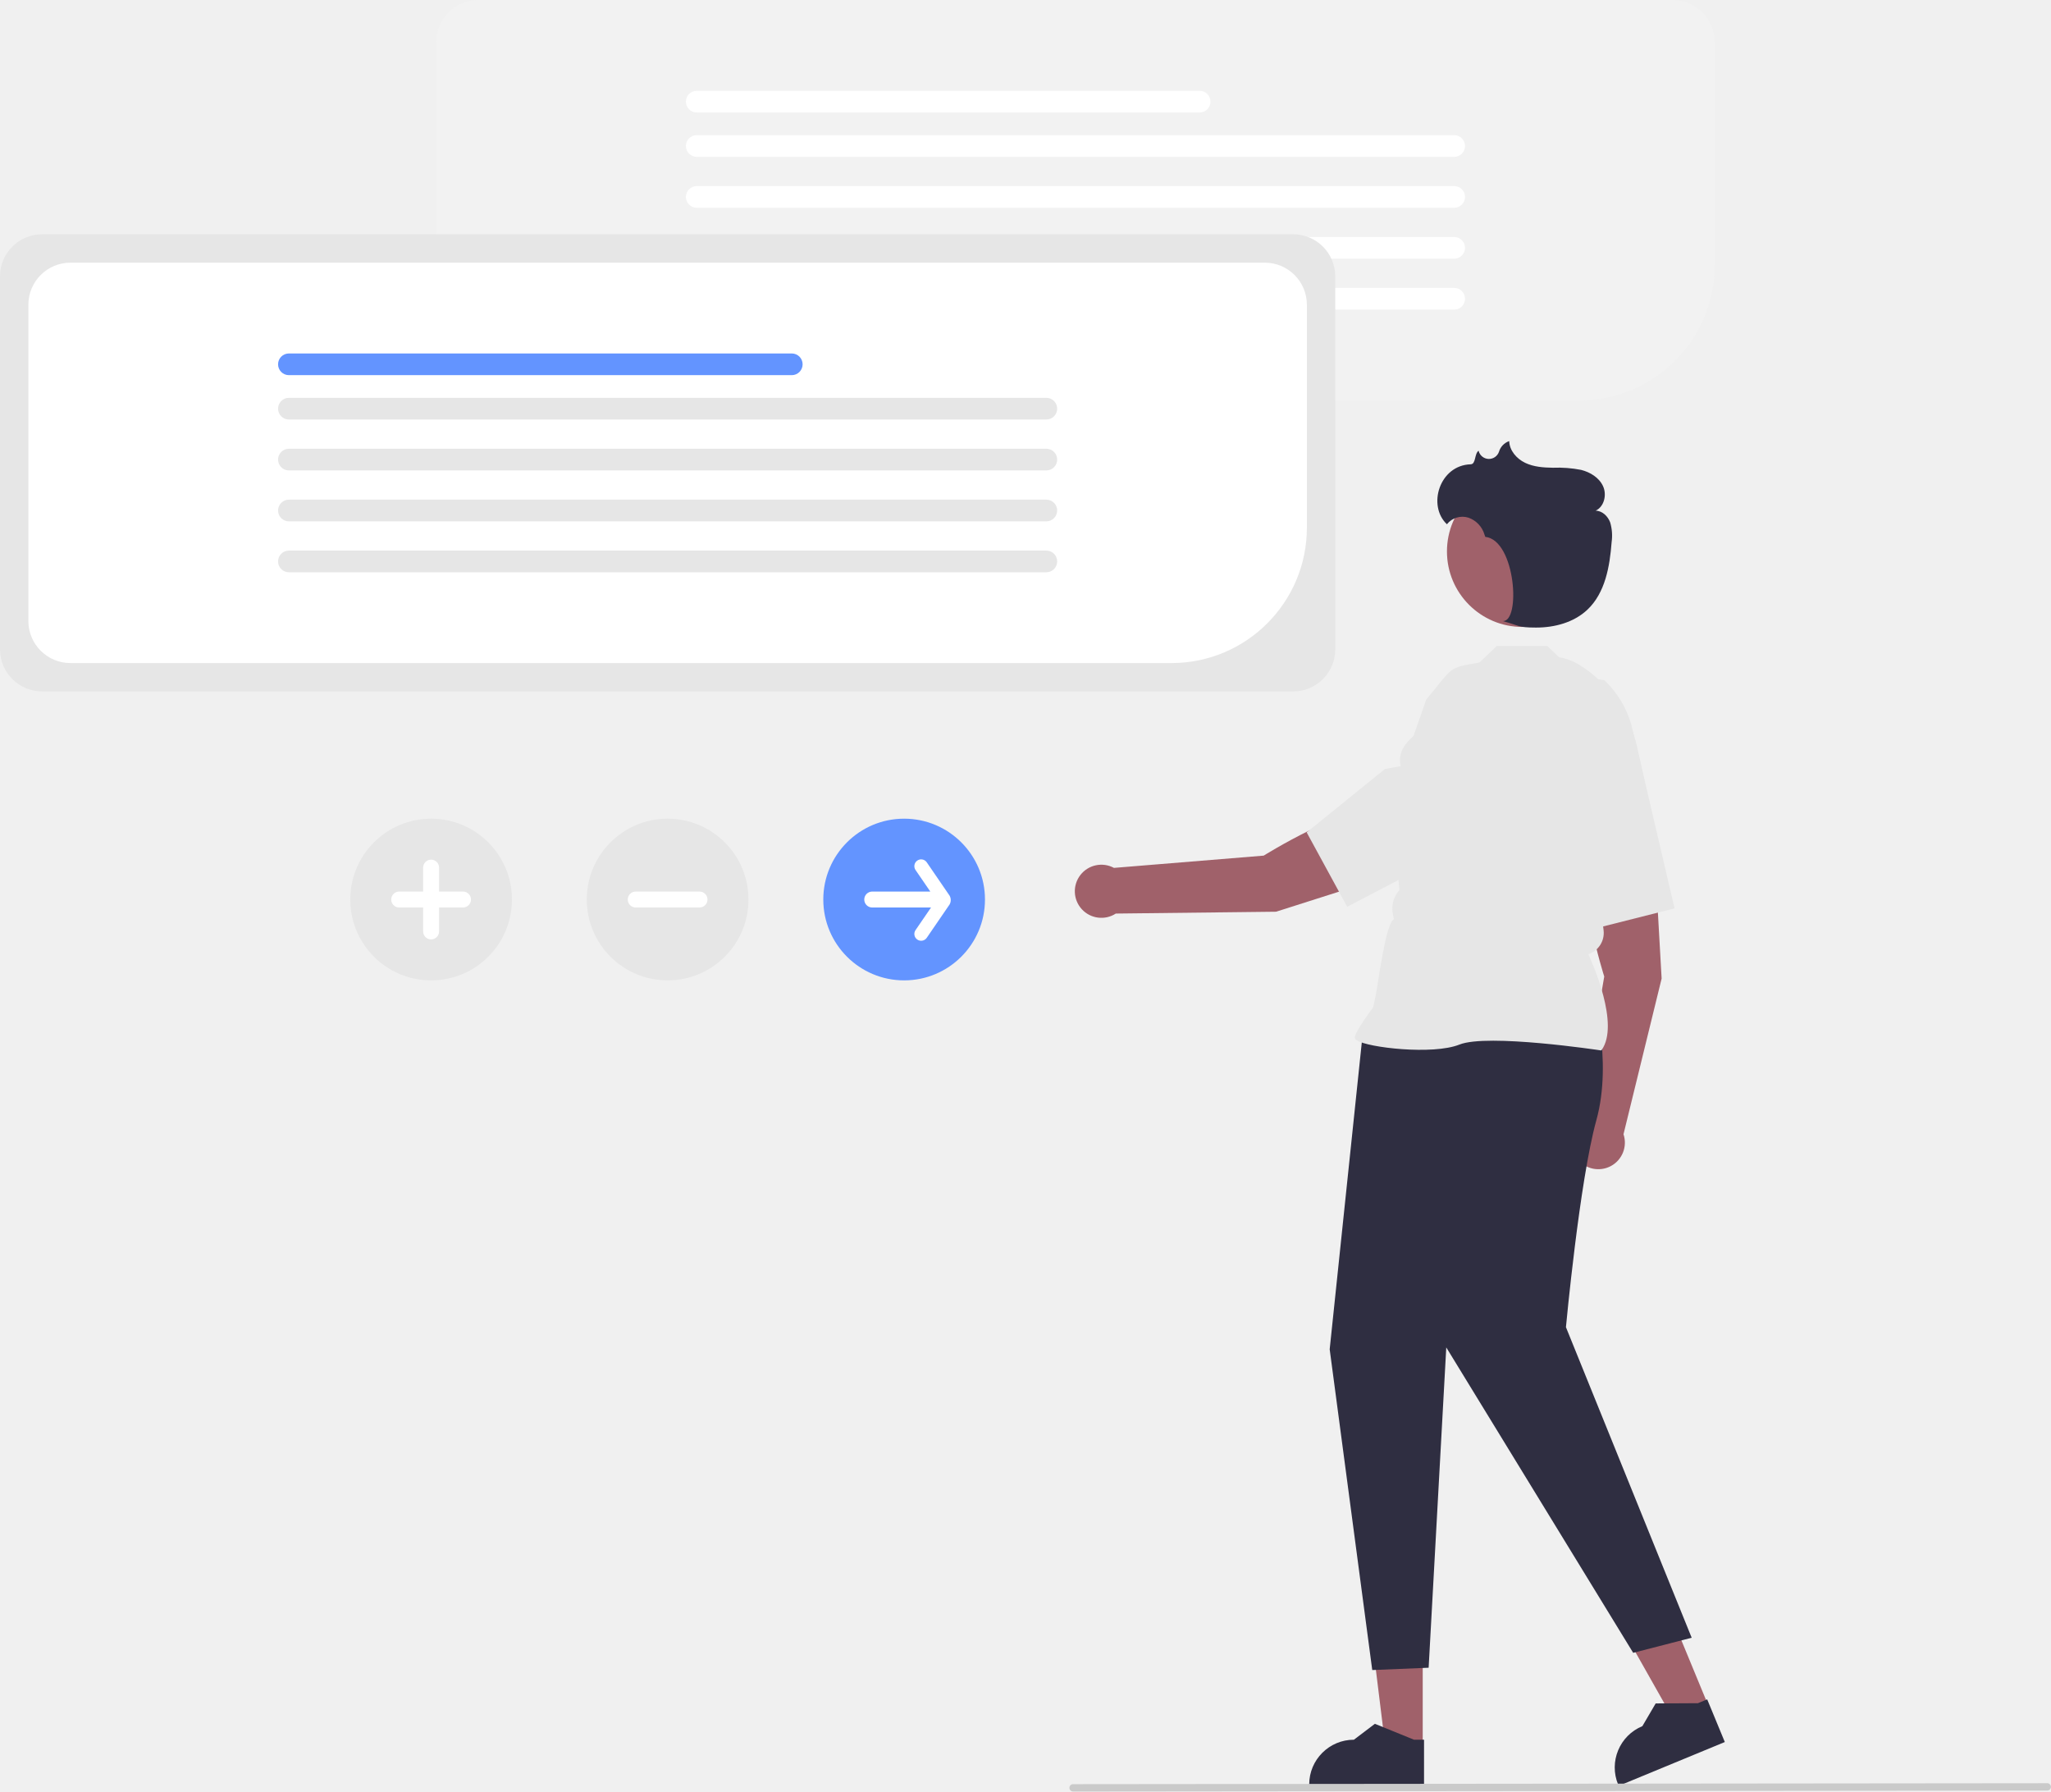
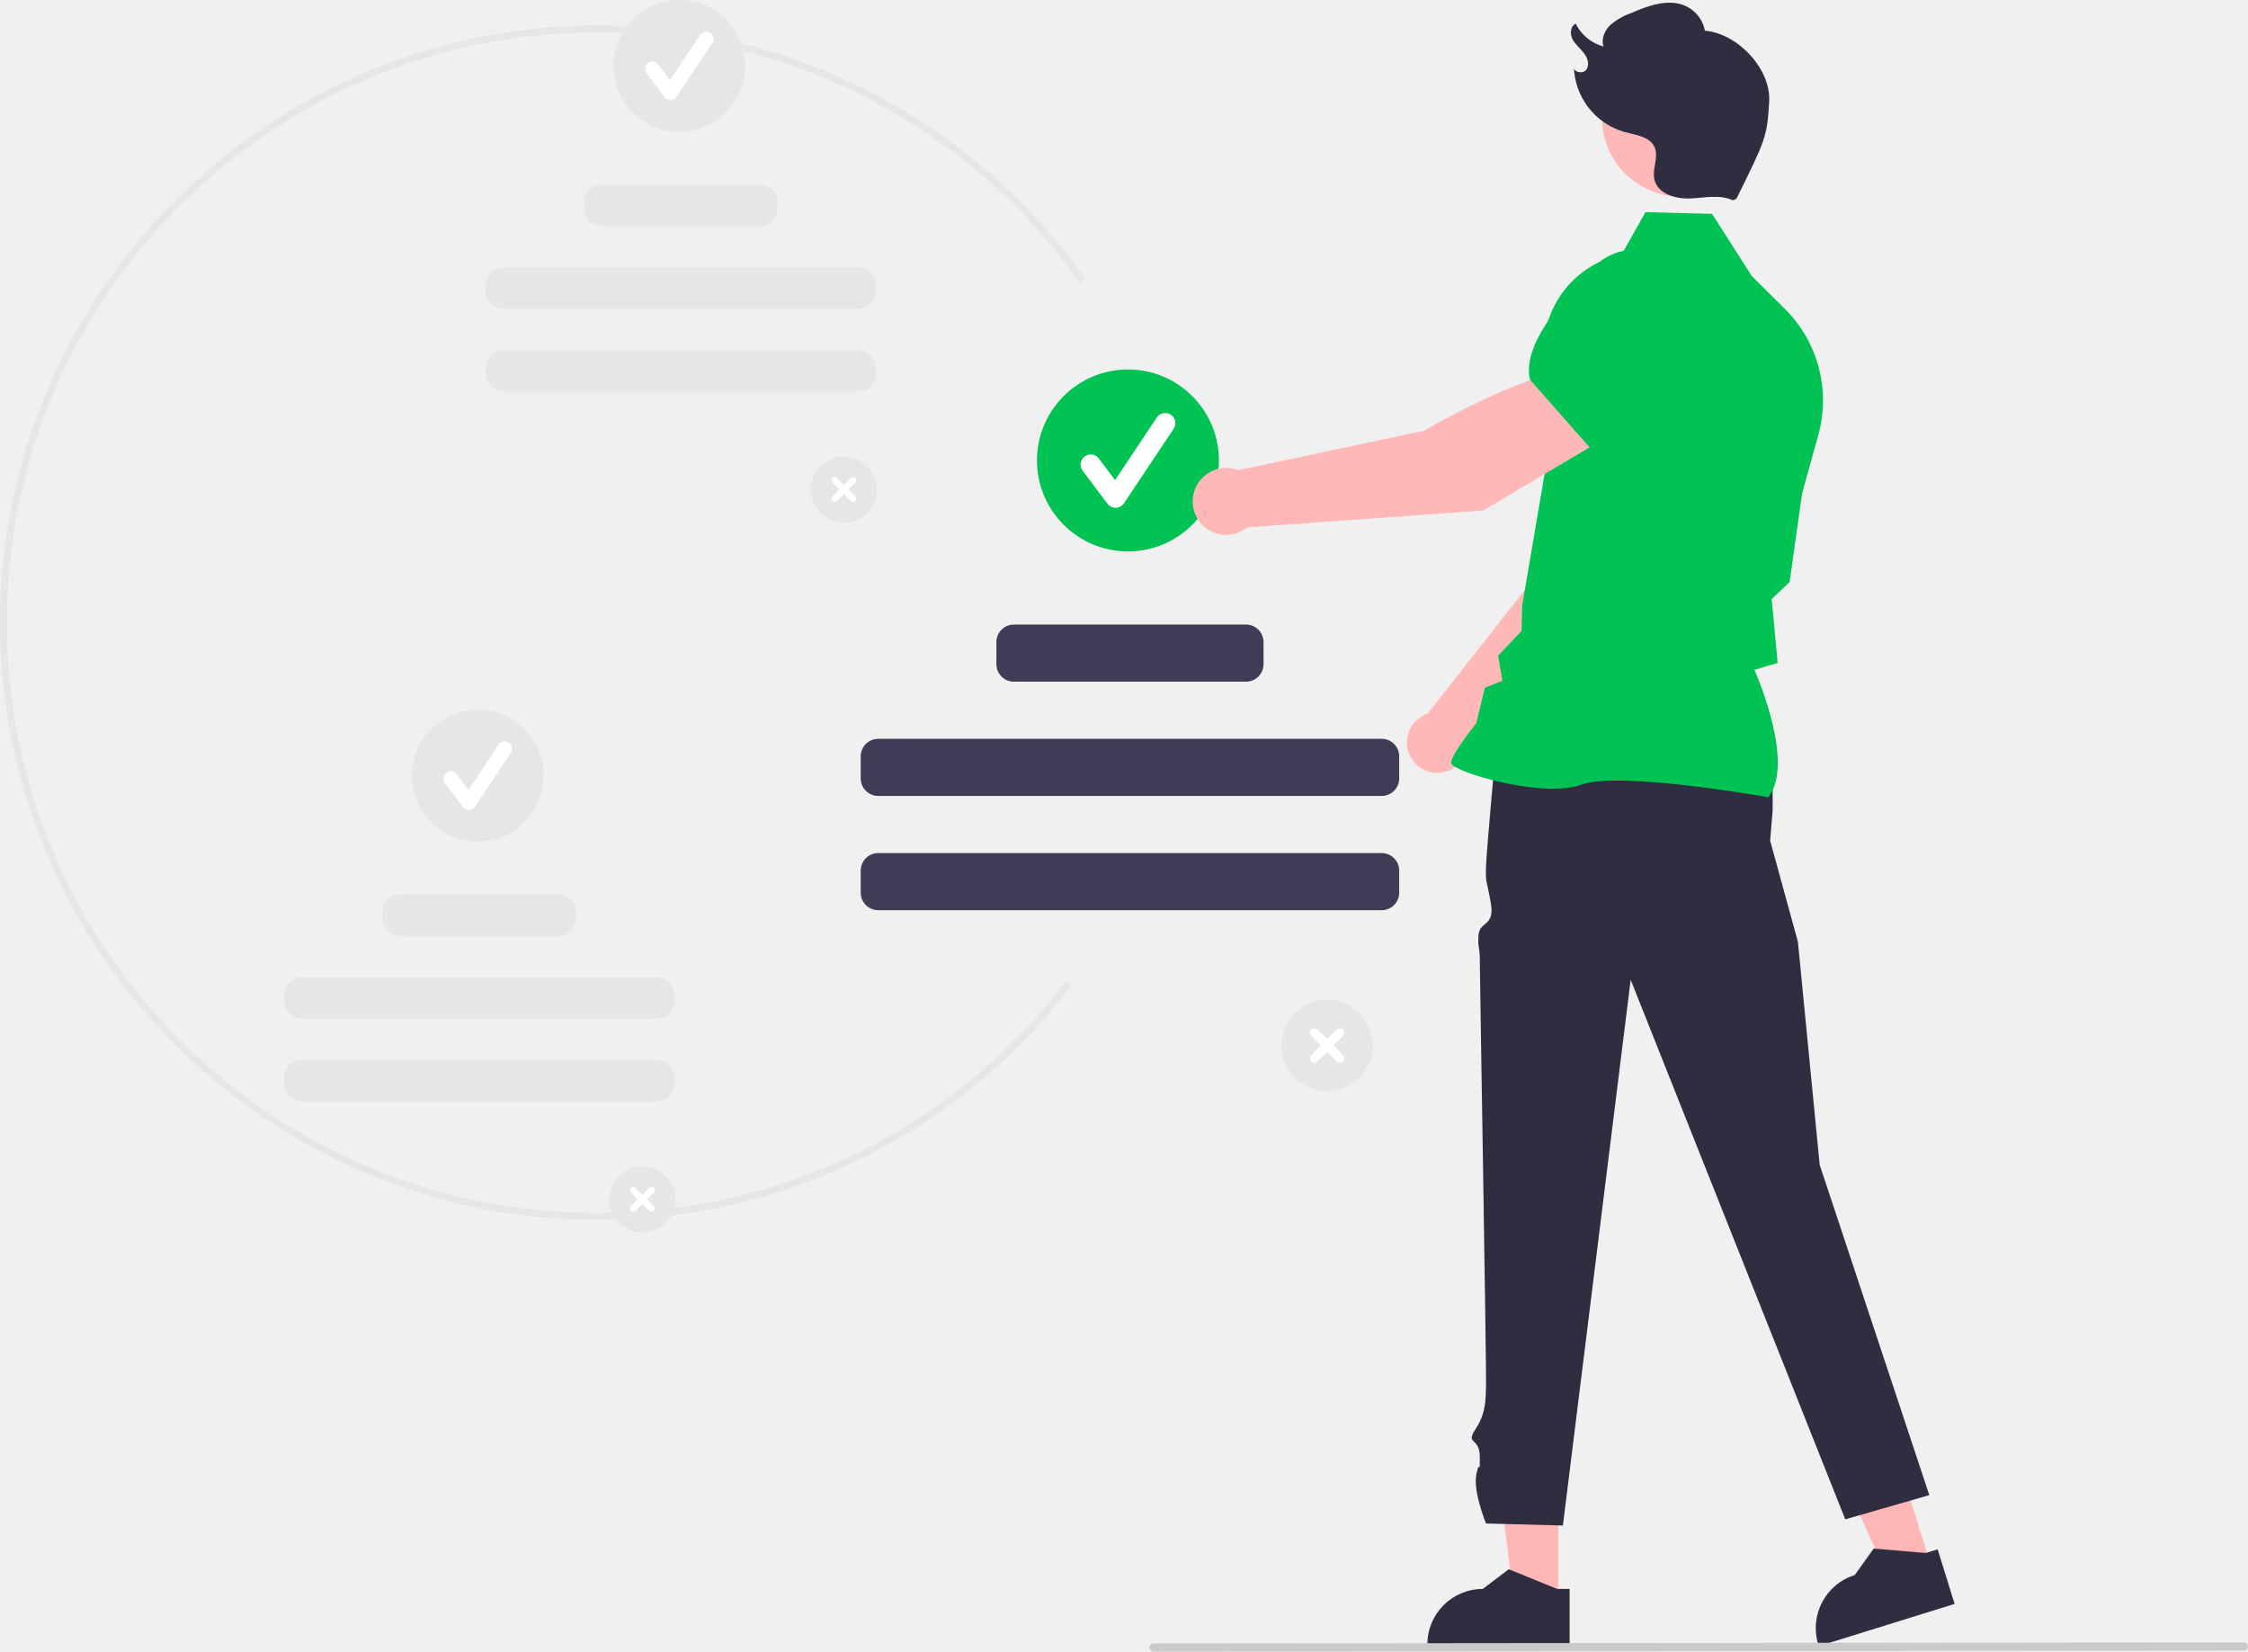
- <svg xmlns="http://www.w3.org/2000/svg" data-name="Layer 1" width="663.81" height="579.749" viewBox="0 0 663.81 579.749">
-   <path d="M779.295,289.7H422.886a13.625,13.625,0,0,1-13.609-13.609V173.735a13.625,13.625,0,0,1,13.609-13.609H809.46a13.625,13.625,0,0,1,13.609,13.609v72.192A43.823,43.823,0,0,1,779.295,289.7Z" transform="translate(-268.0949 -160.1257)" fill="#f2f2f2" />
-   <path d="M656.354,196.529H493.601a3.51,3.51,0,1,1,0-7.02H656.354a3.51,3.51,0,0,1,0,7.02Z" transform="translate(-268.0949 -160.1257)" fill="#fff" />
-   <path d="M738.743,210.884H493.601a3.51,3.51,0,1,1,0-7.02H738.743a3.51,3.51,0,0,1,0,7.02Z" transform="translate(-268.0949 -160.1257)" fill="#fff" />
-   <path d="M738.743,227.362H493.601a3.51,3.51,0,1,1,0-7.02H738.743a3.51,3.51,0,0,1,0,7.02Z" transform="translate(-268.0949 -160.1257)" fill="#fff" />
-   <path d="M738.743,243.839H493.601a3.51,3.51,0,1,1,0-7.02H738.743a3.51,3.51,0,0,1,0,7.02Z" transform="translate(-268.0949 -160.1257)" fill="#fff" />
-   <path d="M738.743,260.317H493.601a3.51,3.51,0,1,1,0-7.02H738.743a3.51,3.51,0,0,1,0,7.02Z" transform="translate(-268.0949 -160.1257)" fill="#fff" />
-   <path d="M686.64,383.88H281.704a13.625,13.625,0,0,1-13.609-13.609V249.548a13.625,13.625,0,0,1,13.609-13.609H686.64a13.625,13.625,0,0,1,13.609,13.609V370.271A13.625,13.625,0,0,1,686.64,383.88Z" transform="translate(-268.0949 -160.1257)" fill="#e6e6e6" />
-   <path d="M647.295,374.7H290.886a13.625,13.625,0,0,1-13.609-13.609V258.735a13.625,13.625,0,0,1,13.609-13.609H677.46a13.625,13.625,0,0,1,13.609,13.609v72.192A43.823,43.823,0,0,1,647.295,374.7Z" transform="translate(-268.0949 -160.1257)" fill="#fff" />
-   <path d="M524.354,281.529H361.601a3.51,3.51,0,1,1,0-7.02H524.354a3.51,3.51,0,0,1,0,7.02Z" transform="translate(-268.0949 -160.1257)" fill="#6394ff" />
-   <path d="M606.743,295.884H361.601a3.51,3.51,0,1,1,0-7.02H606.743a3.51,3.51,0,0,1,0,7.02Z" transform="translate(-268.0949 -160.1257)" fill="#e6e6e6" />
-   <path d="M606.743,312.361H361.601a3.51,3.51,0,1,1,0-7.02H606.743a3.51,3.51,0,0,1,0,7.02Z" transform="translate(-268.0949 -160.1257)" fill="#e6e6e6" />
-   <path d="M606.743,328.839H361.601a3.51,3.51,0,1,1,0-7.02H606.743a3.51,3.51,0,0,1,0,7.02Z" transform="translate(-268.0949 -160.1257)" fill="#e6e6e6" />
-   <path d="M606.743,345.317H361.601a3.51,3.51,0,1,1,0-7.02H606.743a3.51,3.51,0,0,1,0,7.02Z" transform="translate(-268.0949 -160.1257)" fill="#e6e6e6" />
-   <path d="M407.624,477.383a26.164,26.164,0,1,1,26.164-26.164A26.164,26.164,0,0,1,407.624,477.383Z" transform="translate(-268.0949 -160.1257)" fill="#e6e6e6" />
-   <path d="M417.948,448.638h-7.743v-7.743a2.581,2.581,0,0,0-5.162,0v7.743h-7.743a2.581,2.581,0,0,0,0,5.162h7.743v7.743a2.581,2.581,0,0,0,5.162,0V453.8h7.743a2.581,2.581,0,1,0,0-5.162Z" transform="translate(-268.0949 -160.1257)" fill="#fff" />
-   <path d="M484.172,477.383a26.164,26.164,0,1,1,26.164-26.164A26.164,26.164,0,0,1,484.172,477.383Z" transform="translate(-268.0949 -160.1257)" fill="#e6e6e6" />
-   <path d="M494.495,448.638H473.848a2.581,2.581,0,0,0,0,5.162h20.647a2.581,2.581,0,1,0,0-5.162Z" transform="translate(-268.0949 -160.1257)" fill="#fff" />
-   <path d="M560.719,477.383a26.164,26.164,0,1,1,26.164-26.164A26.164,26.164,0,0,1,560.719,477.383Z" transform="translate(-268.0949 -160.1257)" fill="#6394ff" />
-   <path d="M575.438,449.976,568.021,439.15a2.2,2.2,0,0,0-3.629,2.487l4.797,7.002H550.395a2.581,2.581,0,1,0,0,5.162h19.029l-5.033,7.346a2.2,2.2,0,0,0,3.629,2.487l7.417-10.826a2.903,2.903,0,0,0,0-2.83Z" transform="translate(-268.0949 -160.1257)" fill="#fff" />
-   <polygon points="460.467 565.314 448.382 565.313 442.632 518.694 460.47 518.695 460.467 565.314" fill="#a0616a" />
-   <path d="M728.988,738.048l-37.166-.001v-.47a14.467,14.467,0,0,1,14.466-14.466h.001l6.789-5.15,12.667,5.151,3.244 0Z" transform="translate(-268.0949 -160.1257)" fill="#2f2e41" />
-   <polygon points="553.032 552.243 541.862 556.856 518.748 515.964 535.235 509.155 553.032 552.243" fill="#a0616a" />
-   <path d="M826.334,723.858l-34.351,14.189-.179-.434a14.467,14.467,0,0,1,7.847-18.893l.001-0,4.308-7.352,13.674-.075,2.999-1.239Z" transform="translate(-268.0949 -160.1257)" fill="#2f2e41" />
-   <path d="M787.309,476.141s-9.364-29.531-5.482-41.62l21.588-1.31,2.47,43.575-12.339,50.383a8.594,8.594,0,1,1-14.463-3.104Z" transform="translate(-268.0949 -160.1257)" fill="#a0616a" />
-   <path d="M801.085,415.645l-3.236-14.238a41.687,41.687,0,0,0-18.544-26.104h0a18.25,18.25,0,0,0-19.264.013h0a18.207,18.207,0,0,0-6.295,24.048c6.663,12.307,6.697,26.253,16.557,26.645l-.386,5.121,13.58,29.668,26.575-6.708Z" transform="translate(-268.0949 -160.1257)" fill="#e6e6e6" />
-   <path d="M783.299,480s6.914,22.995,1.462,42.627-9.847,66.983-9.847,66.983l40.698,100.501-18.933,4.881-60.494-98.827L730.477,699.816l-18.251.749L698.45,596.763l10.927-104.397Z" transform="translate(-268.0949 -160.1257)" fill="#2f2e41" />
-   <path d="M786.356,500.068l.111-.155c5.904-8.265-2.975-28.126-4.315-31.005h0a7.228,7.228,0,0,0,4.948-7.72l-.577-4.907-.602-4.813,4.311-4.311.012-.108,2.481-21.708,3.607-14.418a31.654,31.654,0,0,0-8.984-30.676l-8.338-1.324-10.133-9.763H752.536l-5.603,5.353c-10.459,1.834-8.256,1.235-17.24,12.017l-11.298,32.321,1.018,4.611-.003,6.254,1.604,18.45a8.954,8.954,0,0,0-2.124,7.745l.341,1.702h0c-2.67,1.144-5.218,21.482-5.827,24.323l-.909,4.243c-.778,1.027-5.913,7.874-5.913,9.746,0,.281.207.553.653.854,3.5,2.37,24.639,4.805,33.2,1.379,9.119-3.646,45.369,1.824,45.734,1.879Z" transform="translate(-268.0949 -160.1257)" fill="#e6e6e6" />
-   <path d="M677.095,437.011s26.269-16.424,38.943-15.675l6.646,20.582-41.586,13.245-51.868.598a8.594,8.594,0,1,1-.596-14.78Z" transform="translate(-268.0949 -160.1257)" fill="#a0616a" />
-   <path d="M739.116,435.285l12.983-6.68a41.687,41.687,0,0,0,20.663-24.461h0a18.25,18.25,0,0,0-4.81-18.653h0a18.207,18.207,0,0,0-24.858-.107c-10.26,9.518-23.758,13.025-21.682,22.671l-5.055.901L691.005,429.497,704.12,453.565Z" transform="translate(-268.0949 -160.1257)" fill="#e6e6e6" />
-   <circle cx="492.738" cy="178.455" r="24.428" fill="#a0616a" />
-   <path d="M744.082,310.377c1.751-.052,1.15-3.352,2.56-4.405q.01.048.021.096a3.438,3.438,0,0,0,6.57.28,5.225,5.225,0,0,1,3.318-3.481c.088,3.059,2.402,5.714,5.162,7.035s5.907,1.541,8.967,1.586a39.577,39.577,0,0,1,9.131.692c2.967.749,5.853,2.509,7.121,5.294,1.268,2.785.363,6.62-2.409,7.916,2.147.011,3.97,1.783,4.712,3.798a15.082,15.082,0,0,1,.466,6.373c-.604,7.899-2.075,16.404-7.827,21.851-4.384,4.152-10.659,5.824-16.696,5.8-6.038-.024-4.976-.579-10.814-2.12,6.004.673,4.366-26.149-5.555-27.236a7.392,7.392,0,0,1-.257-.726,8.261,8.261,0,0,0-5.159-5.471,6.406,6.406,0,0,0-7.002,2.119C729.999,323.785,733.965,310.677,744.082,310.377Z" transform="translate(-268.0949 -160.1257)" fill="#2f2e41" />
-   <path d="M897.411,738.849H864.225l-.143-.259c-.424-.77-.834-1.585-1.217-2.423-3.418-7.318-4.863-15.688-6.138-23.073l-.96-5.566a3.437,3.437,0,0,1,5.41-3.362q7.565,5.505,15.136,10.999c1.911,1.391,4.094,3,6.184,4.739.202-.979.413-1.962.624-2.931a3.439,3.439,0,0,1,6.281-1.086l3.883,6.238c2.832,4.556,5.332,9.045,4.822,13.887a.757.757,0,0,1-.013.176,10.947,10.947,0,0,1-.563,2.331Z" transform="translate(-268.0949 -160.1257)" fill="#f0f0f0" />
-   <path d="M930.721,739.567l-315.358.307a1.191,1.191,0,0,1,0-2.381l315.358-.307a1.191,1.191,0,0,1,0,2.381Z" transform="translate(-268.0949 -160.1257)" fill="#cacaca" />
+ <svg xmlns="http://www.w3.org/2000/svg" data-name="Layer 1" width="650.114" height="477.612" viewBox="0 0 650.114 477.612">
+   <path d="M447.626,563.928c-95.218,0-172.683-77.465-172.683-172.683S352.408,218.563,447.626,218.563a173.062,173.062,0,0,1,141.161,73.193l-1.634,1.154A171.058,171.058,0,0,0,447.626,220.563c-94.114,0-170.683,76.568-170.683,170.683s76.568,170.683,170.683,170.683a169.588,169.588,0,0,0,135.496-66.872l1.586,1.217A171.569,171.569,0,0,1,447.626,563.928Z" transform="translate(-274.9432 -211.1941)" fill="#e6e6e6" />
+   <path d="M519.016,362.328a9.572,9.572,0,1,1,9.572-9.572A9.572,9.572,0,0,1,519.016,362.328Z" transform="translate(-274.9432 -211.1941)" fill="#e6e6e6" />
+   <path d="M522.354,354.759l-2.003-2.003,2.003-2.003a.944.944,0,1,0-1.335-1.335l-2.003,2.003-2.003-2.003a.944.944,0,0,0-1.335,1.335l2.003,2.003-2.003,2.003a.944.944,0,0,0,1.335,1.335l2.003-2.003,2.003,2.003a.944.944,0,1,0,1.335-1.335Z" transform="translate(-274.9432 -211.1941)" fill="#fff" />
+   <circle cx="196.468" cy="19.049" r="19.049" fill="#e6e6e6" />
+   <path d="M468.813,240.157a2.118,2.118,0,0,1-1.695-.848l-5.197-6.929a2.119,2.119,0,1,1,3.39-2.543l3.4,4.533,8.732-13.098a2.119,2.119,0,0,1,3.526,2.351l-10.394,15.59a2.12,2.12,0,0,1-1.704.943Z" transform="translate(-274.9432 -211.1941)" fill="#fff" />
+   <rect x="168.915" y="53.414" width="55.946" height="11.963" rx="5.07" fill="#e6e6e6" />
+   <rect x="140.502" y="77.341" width="112.773" height="11.963" rx="5.07" fill="#e6e6e6" />
+   <rect x="140.502" y="101.268" width="112.773" height="11.963" rx="5.07" fill="#e6e6e6" />
+   <path d="M460.722,567.575a9.572,9.572,0,1,1,9.572-9.572A9.572,9.572,0,0,1,460.722,567.575Z" transform="translate(-274.9432 -211.1941)" fill="#e6e6e6" />
+   <path d="M464.06,560.006l-2.003-2.003,2.003-2.003a.944.944,0,0,0-1.335-1.335l-2.003,2.003-2.003-2.003a.944.944,0,0,0-1.335,1.335l2.003,2.003-2.003,2.003a.944.944,0,1,0,1.335,1.335l2.003-2.003,2.003,2.003a.944.944,0,1,0,1.335-1.335Z" transform="translate(-274.9432 -211.1941)" fill="#fff" />
+   <circle cx="138.175" cy="224.296" r="19.049" fill="#e6e6e6" />
+   <path d="M410.519,445.404a2.118,2.118,0,0,1-1.695-.848l-5.197-6.929a2.119,2.119,0,1,1,3.39-2.543l3.4,4.533,8.732-13.098a2.119,2.119,0,1,1,3.526,2.351l-10.394,15.59a2.12,2.12,0,0,1-1.704.943Z" transform="translate(-274.9432 -211.1941)" fill="#fff" />
+   <rect x="110.622" y="258.662" width="55.946" height="11.963" rx="5.07" fill="#e6e6e6" />
+   <rect x="82.209" y="282.589" width="112.773" height="11.963" rx="5.07" fill="#e6e6e6" />
+   <rect x="82.209" y="306.516" width="112.773" height="11.963" rx="5.07" fill="#e6e6e6" />
+   <path d="M658.733,526.736a13.218,13.218,0,1,1,13.218-13.218A13.218,13.218,0,0,1,658.733,526.736Z" transform="translate(-274.9432 -211.1941)" fill="#e6e6e6" />
+   <path d="M663.343,516.283l-2.766-2.766,2.766-2.766a1.304,1.304,0,0,0-1.844-1.844l-2.766,2.766-2.766-2.766a1.304,1.304,0,0,0-1.844,1.844l2.766,2.766-2.766,2.766a1.304,1.304,0,0,0,1.844,1.844l2.766-2.766,2.766,2.766a1.304,1.304,0,0,0,1.844-1.844Z" transform="translate(-274.9432 -211.1941)" fill="#fff" />
+   <circle cx="326.199" cy="133.144" r="26.305" fill="#00c354" />
+   <path d="M597.554,358.029a2.925,2.925,0,0,1-2.341-1.171l-7.176-9.569a2.926,2.926,0,1,1,4.682-3.511l4.695,6.259,12.058-18.087a2.926,2.926,0,1,1,4.869,3.246l-14.353,21.529a2.927,2.927,0,0,1-2.353,1.302C597.608,358.028,597.581,358.029,597.554,358.029Z" transform="translate(-274.9432 -211.1941)" fill="#fff" />
+   <rect x="288.152" y="180.6" width="77.257" height="16.52" rx="5.07" fill="#3f3d56" />
+   <rect x="248.916" y="213.641" width="155.729" height="16.52" rx="5.07" fill="#3f3d56" />
+   <rect x="248.916" y="246.682" width="155.729" height="16.52" rx="5.07" fill="#3f3d56" />
+   <polygon points="450.676 463.637 437.92 463.636 431.851 414.433 450.679 414.434 450.676 463.637" fill="#ffb6b6" />
+   <path d="M725.279,670.665l-13.62-5.54-.39-.16-7.52,5.7a16.013,16.013,0,0,0-16.01,16.01v.52h41.13v-16.53Z" transform="translate(-274.9432 -211.1941)" fill="#2f2e41" />
+   <polygon points="558.496 452.952 546.314 456.737 525.916 411.551 543.896 405.965 558.496 452.952" fill="#ffb6b6" />
+   <path d="M831.877,660.268l-14.65-1.248-.42-.037-5.49,7.675A16.013,16.013,0,0,0,800.78,686.698l.154.497,39.277-12.206L835.306,659.203Z" transform="translate(-274.9432 -211.1941)" fill="#2f2e41" />
+   <path d="M782.399,422.78l5.188,14.756v7.976l-.723,8.771,8.03,29.253,6.299,64.508,31.701,95.492-24.307,7L746.528,494.513,726.926,652.326l-22.229-.593s-3.803-9.196-2.803-14.196,1,1,1-5-4.335-3.394-1.168-8.197,2.773-9.008,2.97-11.906-1.803-119.898-1.803-123.898-.693-3.124-.346-7.062,4.741-2.319,3.544-9.129-1.592-5.619-1.395-10.714,2.953-34.97,2.953-34.97Z" transform="translate(-274.9432 -211.1941)" fill="#2f2e41" />
+   <path d="M699.206,427.58l44.562-42.975,12.351-34.972-18.218-7.922c-9.358,8.964-19.473,36.884-19.473,36.884l-30.665,39.013c-.239.082-.477.169-.713.273a8.775,8.775,0,1,0,12.156,9.699Z" transform="translate(-274.9432 -211.1941)" fill="#ffb8b8" />
+   <path d="M732.774,345.616l23.109,7.336.087-.015c8.601-1.441,15.738-15.488,20.21-27.019a16.091,16.091,0,0,0-8.193-20.384h0a16.127,16.127,0,0,0-16.89,2.131l-11.866,9.696Z" transform="translate(-274.9432 -211.1941)" fill="#00c354" />
+   <path d="M786.325,441.736l.135-.179c7.21-9.562-2.651-33.242-4.142-36.677l6.704-1.986-1.169-12.764-.563-5.692,5.212-4.95.018-.126,3.585-25.511,4.69-16.885a37.322,37.322,0,0,0-9.656-36.431l-9.588-9.52L770.064,273.034l-19.261-.497-6.926,12.304a28.082,28.082,0,0,0-22.461,28.101l.652,32.755-6.911,40.583-.194,7.372-6.783,7.158,1.254,7.237-5.074,2.021-2.483,10.283c-.948,1.186-7.21,9.101-7.266,11.307-.009.331.228.658.743,1.027,4.053,2.9,26.705,9.183,36.9,5.405,10.86-4.02,53.421,3.53,53.849,3.607Z" transform="translate(-274.9432 -211.1941)" fill="#00c354" />
+   <path d="M739.111,337.901l-9.839-19.615c-14.281.975-42.624,17.487-42.624,17.487l-53.626,11.37a9.688,9.688,0,1,0,2.641,16.556l68.216-4.89Z" transform="translate(-274.9432 -211.1941)" fill="#ffb8b8" />
+   <path d="M735.142,341.122l25.695-19.095,4.526-16.311a17.816,17.816,0,0,0-5.358-18.026h0a17.773,17.773,0,0,0-24.254.783c-9.669,9.651-20.698,23.116-18.329,32.453l.024.095Z" transform="translate(-274.9432 -211.1941)" fill="#00c354" />
+   <circle cx="486.125" cy="34.035" r="22.849" fill="#ffb8b8" />
+   <path d="M776.104,269.125c-3.822-1.795-8.285-.704-12.505-.538s-9.331-1.425-10.226-5.551c-.662-3.051,1.328-6.395.074-9.254-1.367-3.118-5.471-3.562-8.761-4.435a20.197,20.197,0,0,1-14.584-18.906c-.229,1.704,2.686,2.263,3.644.836s.298-3.403-.758-4.76-2.481-2.44-3.277-3.963-.641-3.786.913-4.519a12.696,12.696,0,0,0,8.041,6.615c-.707-2.148.293-4.563,1.902-6.152a18.412,18.412,0,0,1,5.811-3.422c5.267-2.283,11.417-4.555,16.517-1.921a9.877,9.877,0,0,1,5.106,6.911c9.435.798,19.123,11.018,18.586,20.471-.578,10.177-1,11-9.472,28.125" transform="translate(-274.9432 -211.1941)" fill="#2f2e41" />
+   <path d="M890.563,687.781H857.376l-.143-.259c-.424-.77-.834-1.585-1.217-2.423-3.418-7.318-4.863-15.688-6.138-23.073l-.96-5.566a3.437,3.437,0,0,1,5.41-3.362q7.565,5.505,15.136,10.999c1.911,1.391,4.094,3,6.184,4.739.202-.979.413-1.962.624-2.931a3.439,3.439,0,0,1,6.281-1.086l3.883,6.238c2.832,4.556,5.332,9.045,4.822,13.887a.756.756,0,0,1-.013.176,10.947,10.947,0,0,1-.563,2.331Z" transform="translate(-274.9432 -211.1941)" fill="#f0f0f0" />
+   <path d="M923.872,688.499l-315.358.307a1.191,1.191,0,0,1,0-2.381l315.358-.307a1.191,1.191,0,0,1,0,2.381Z" transform="translate(-274.9432 -211.1941)" fill="#cacaca" />
</svg>
